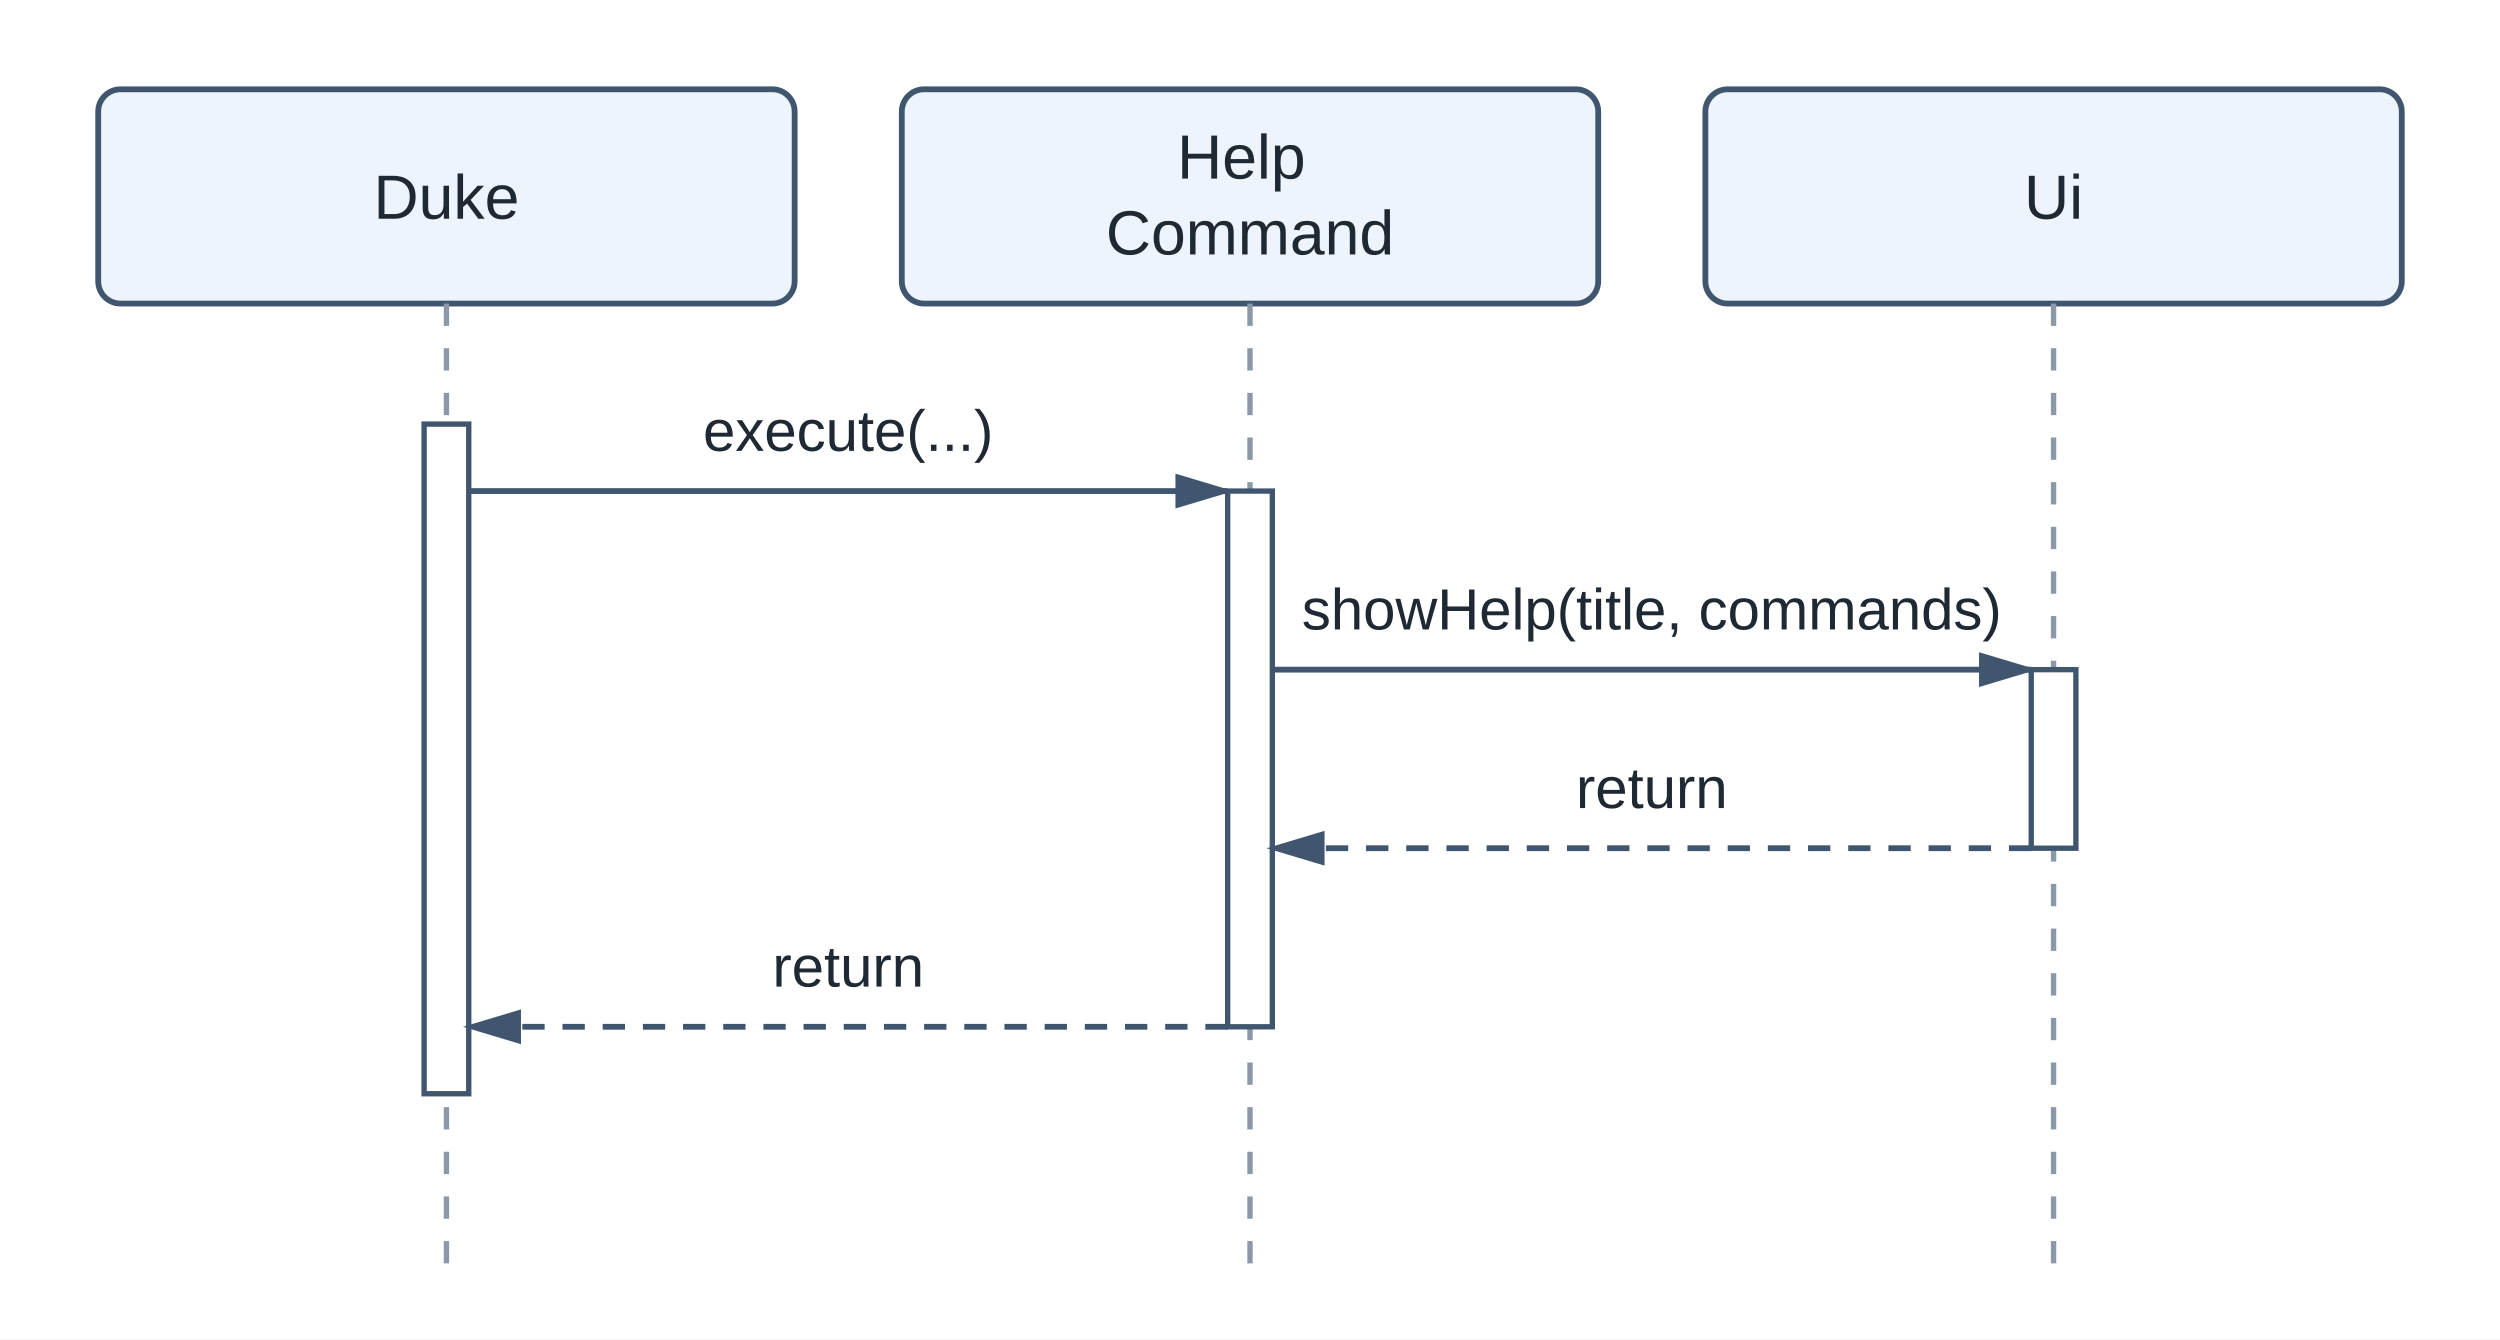
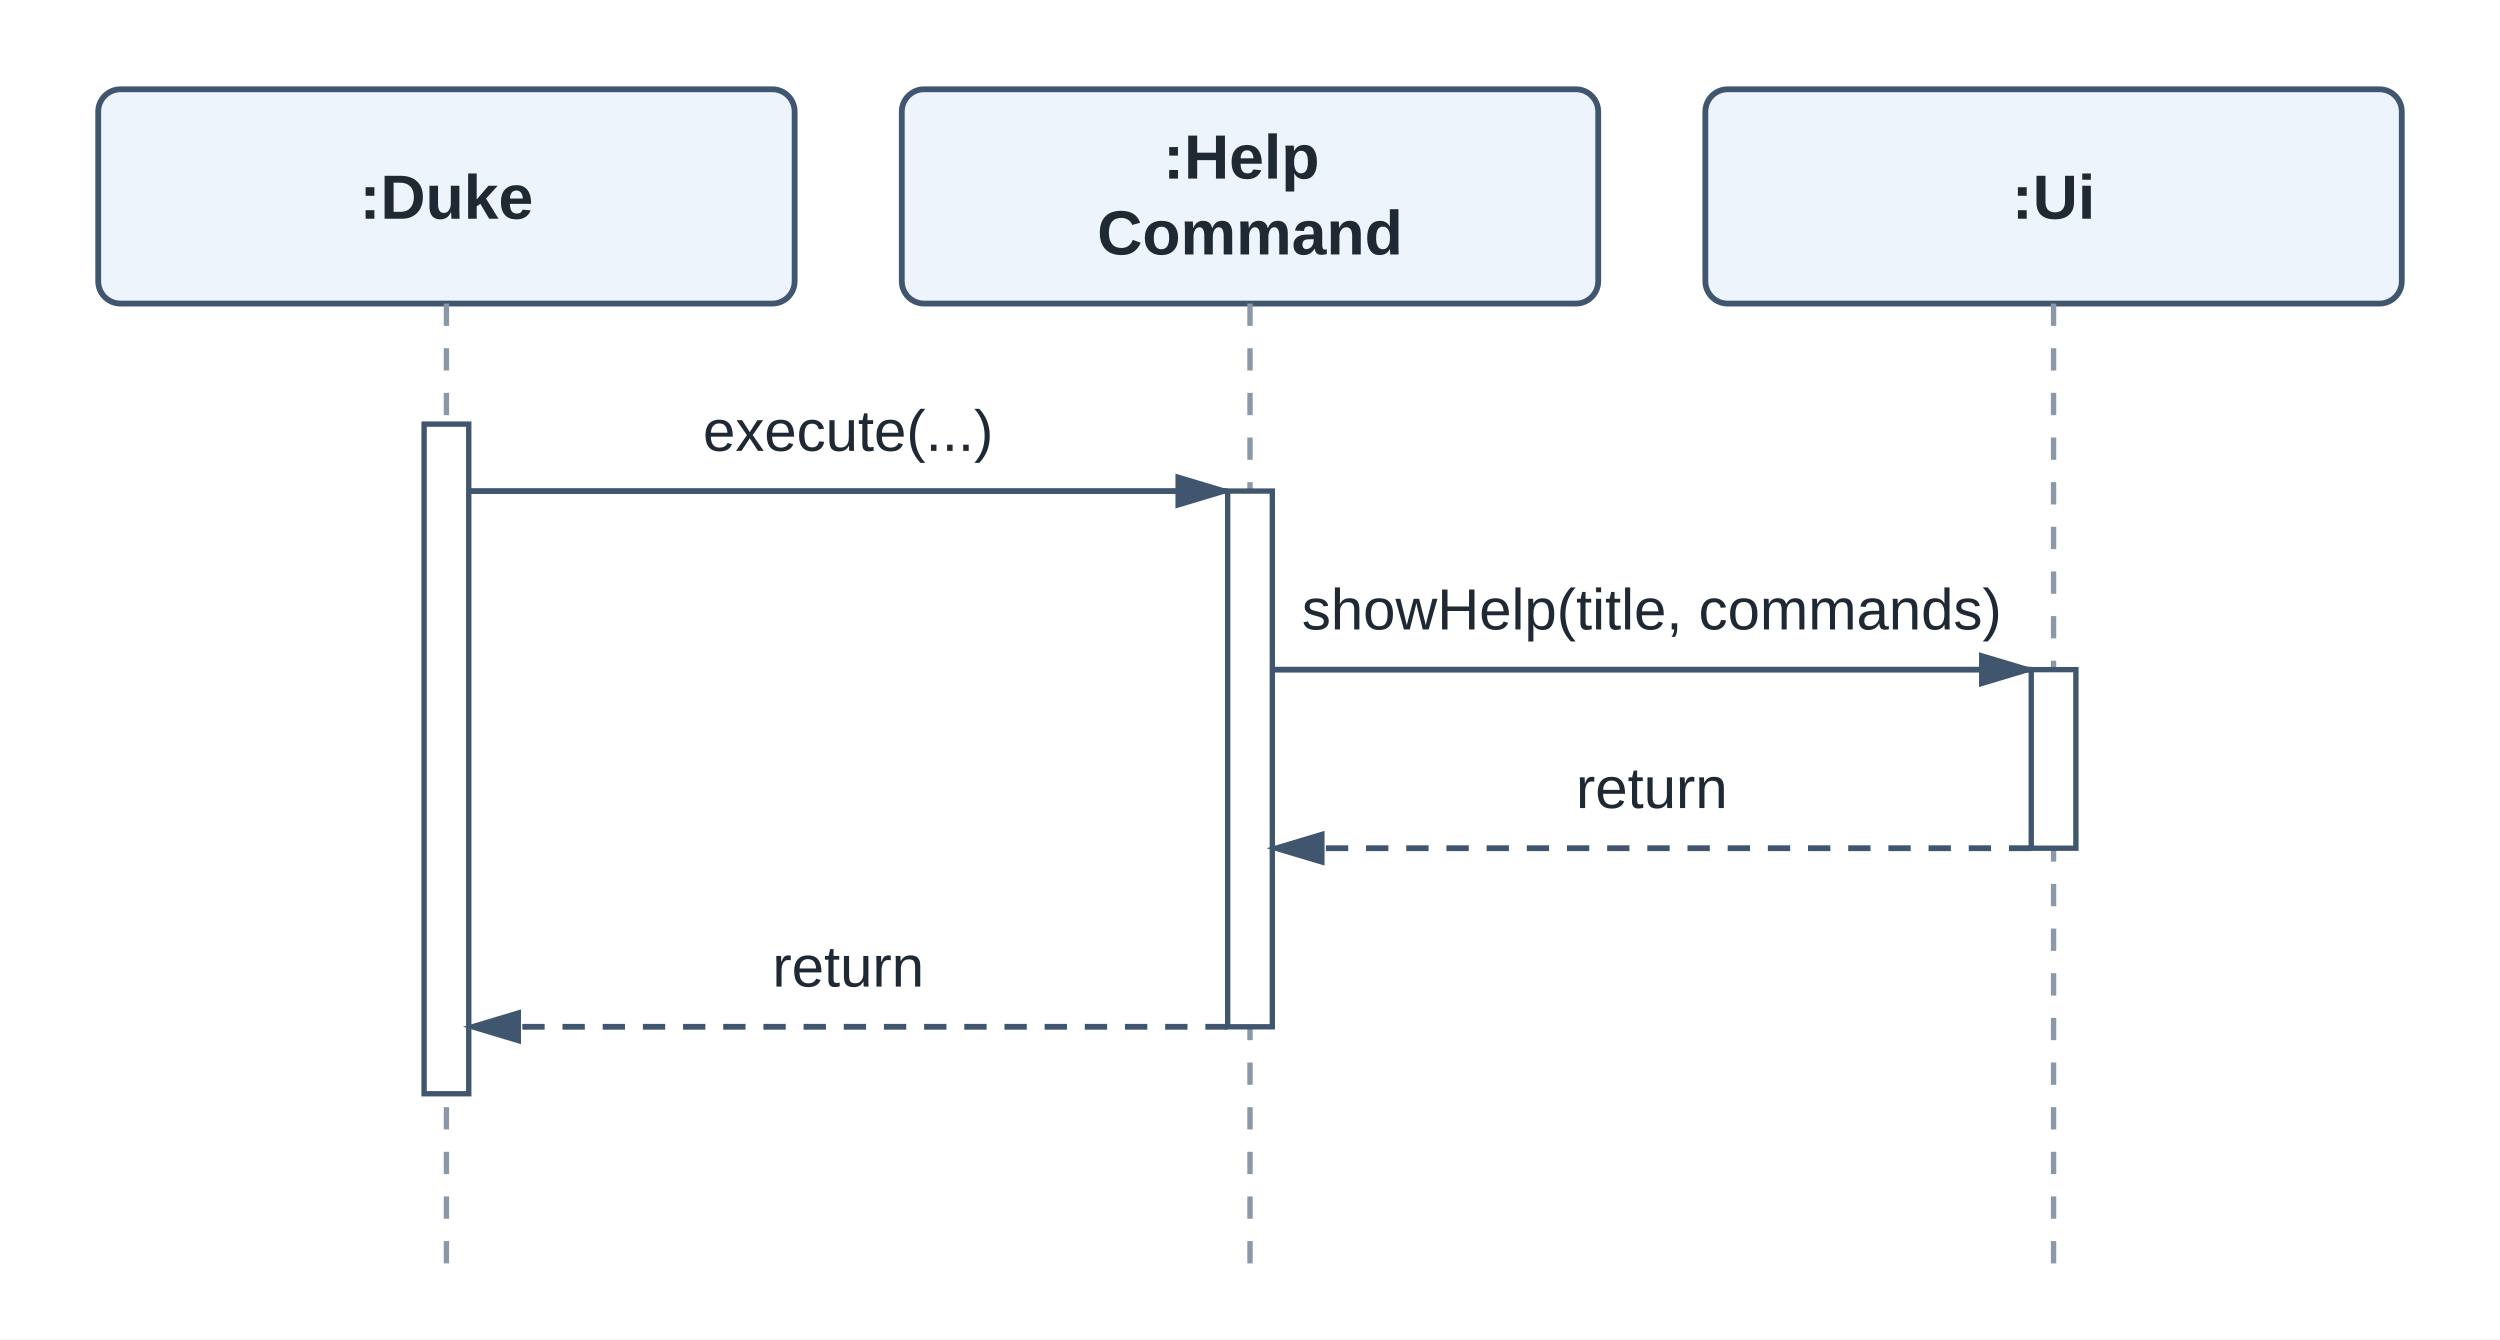
<svg xmlns="http://www.w3.org/2000/svg" width="560" height="300" viewBox="0 0 560 300" role="img" aria-labelledby="title desc">
  <defs>
    <marker id="arrow" markerWidth="10" markerHeight="10" refX="9" refY="3" orient="auto">
      <path d="M0,0 L10,3 L0,6 Z" fill="#40566f" />
    </marker>
    <style>
      .head { fill:#eef4fb; stroke:#40566f; stroke-width:1.3; }
-       .name { fill:#1f2933; font:14px Arial,sans-serif; text-anchor:middle; }
+       .name { fill:#1f2933; font:bold 14px Arial,sans-serif; text-anchor:middle; }
      .life { stroke:#8a98a8; stroke-width:1.2; stroke-dasharray:5 5; }
      .msg { stroke:#40566f; stroke-width:1.3; marker-end:url(#arrow); }
      .text { fill:#1f2933; font:13px Arial,sans-serif; text-anchor:middle; }
      .activation { fill:#ffffff; stroke:#40566f; stroke-width:1.2; }
    </style>
  </defs>
  <rect width="560" height="300" fill="white" />
  <rect class="head" x="22" y="20" width="156" height="48" rx="5" />
  <text class="name">
-     <tspan x="100" y="49">Duke</tspan>
+     <tspan x="100" y="49">:Duke</tspan>
  </text>
  <line class="life" x1="100" y1="68" x2="100" y2="285" />
  <rect class="head" x="202" y="20" width="156" height="48" rx="5" />
  <text class="name">
-     <tspan x="280" y="40">Help</tspan>
+     <tspan x="280" y="40">:Help</tspan>
    <tspan x="280" y="57">Command</tspan>
  </text>
  <line class="life" x1="280" y1="68" x2="280" y2="285" />
  <rect class="head" x="382" y="20" width="156" height="48" rx="5" />
  <text class="name">
-     <tspan x="460" y="49">Ui</tspan>
+     <tspan x="460" y="49">:Ui</tspan>
  </text>
  <line class="life" x1="460" y1="68" x2="460" y2="285" />
  <rect class="activation" x="95" y="95" width="10" height="150" />
  <rect class="activation" x="455" y="150" width="10" height="40" />
  <rect class="activation" x="275" y="110" width="10" height="120" />
  <line class="msg" x1="105" y1="110" x2="275" y2="110" />
  <text class="text" x="190" y="101">execute(...)</text>
  <line class="msg" x1="285" y1="150" x2="455" y2="150" />
  <text class="text" x="370" y="141">showHelp(title, commands)</text>
  <line class="msg" x1="455" y1="190" x2="285" y2="190" stroke-dasharray="5 4" />
  <text class="text" x="370" y="181">return</text>
  <line class="msg" x1="275" y1="230" x2="105" y2="230" stroke-dasharray="5 4" />
  <text class="text" x="190" y="221">return</text>
</svg>
